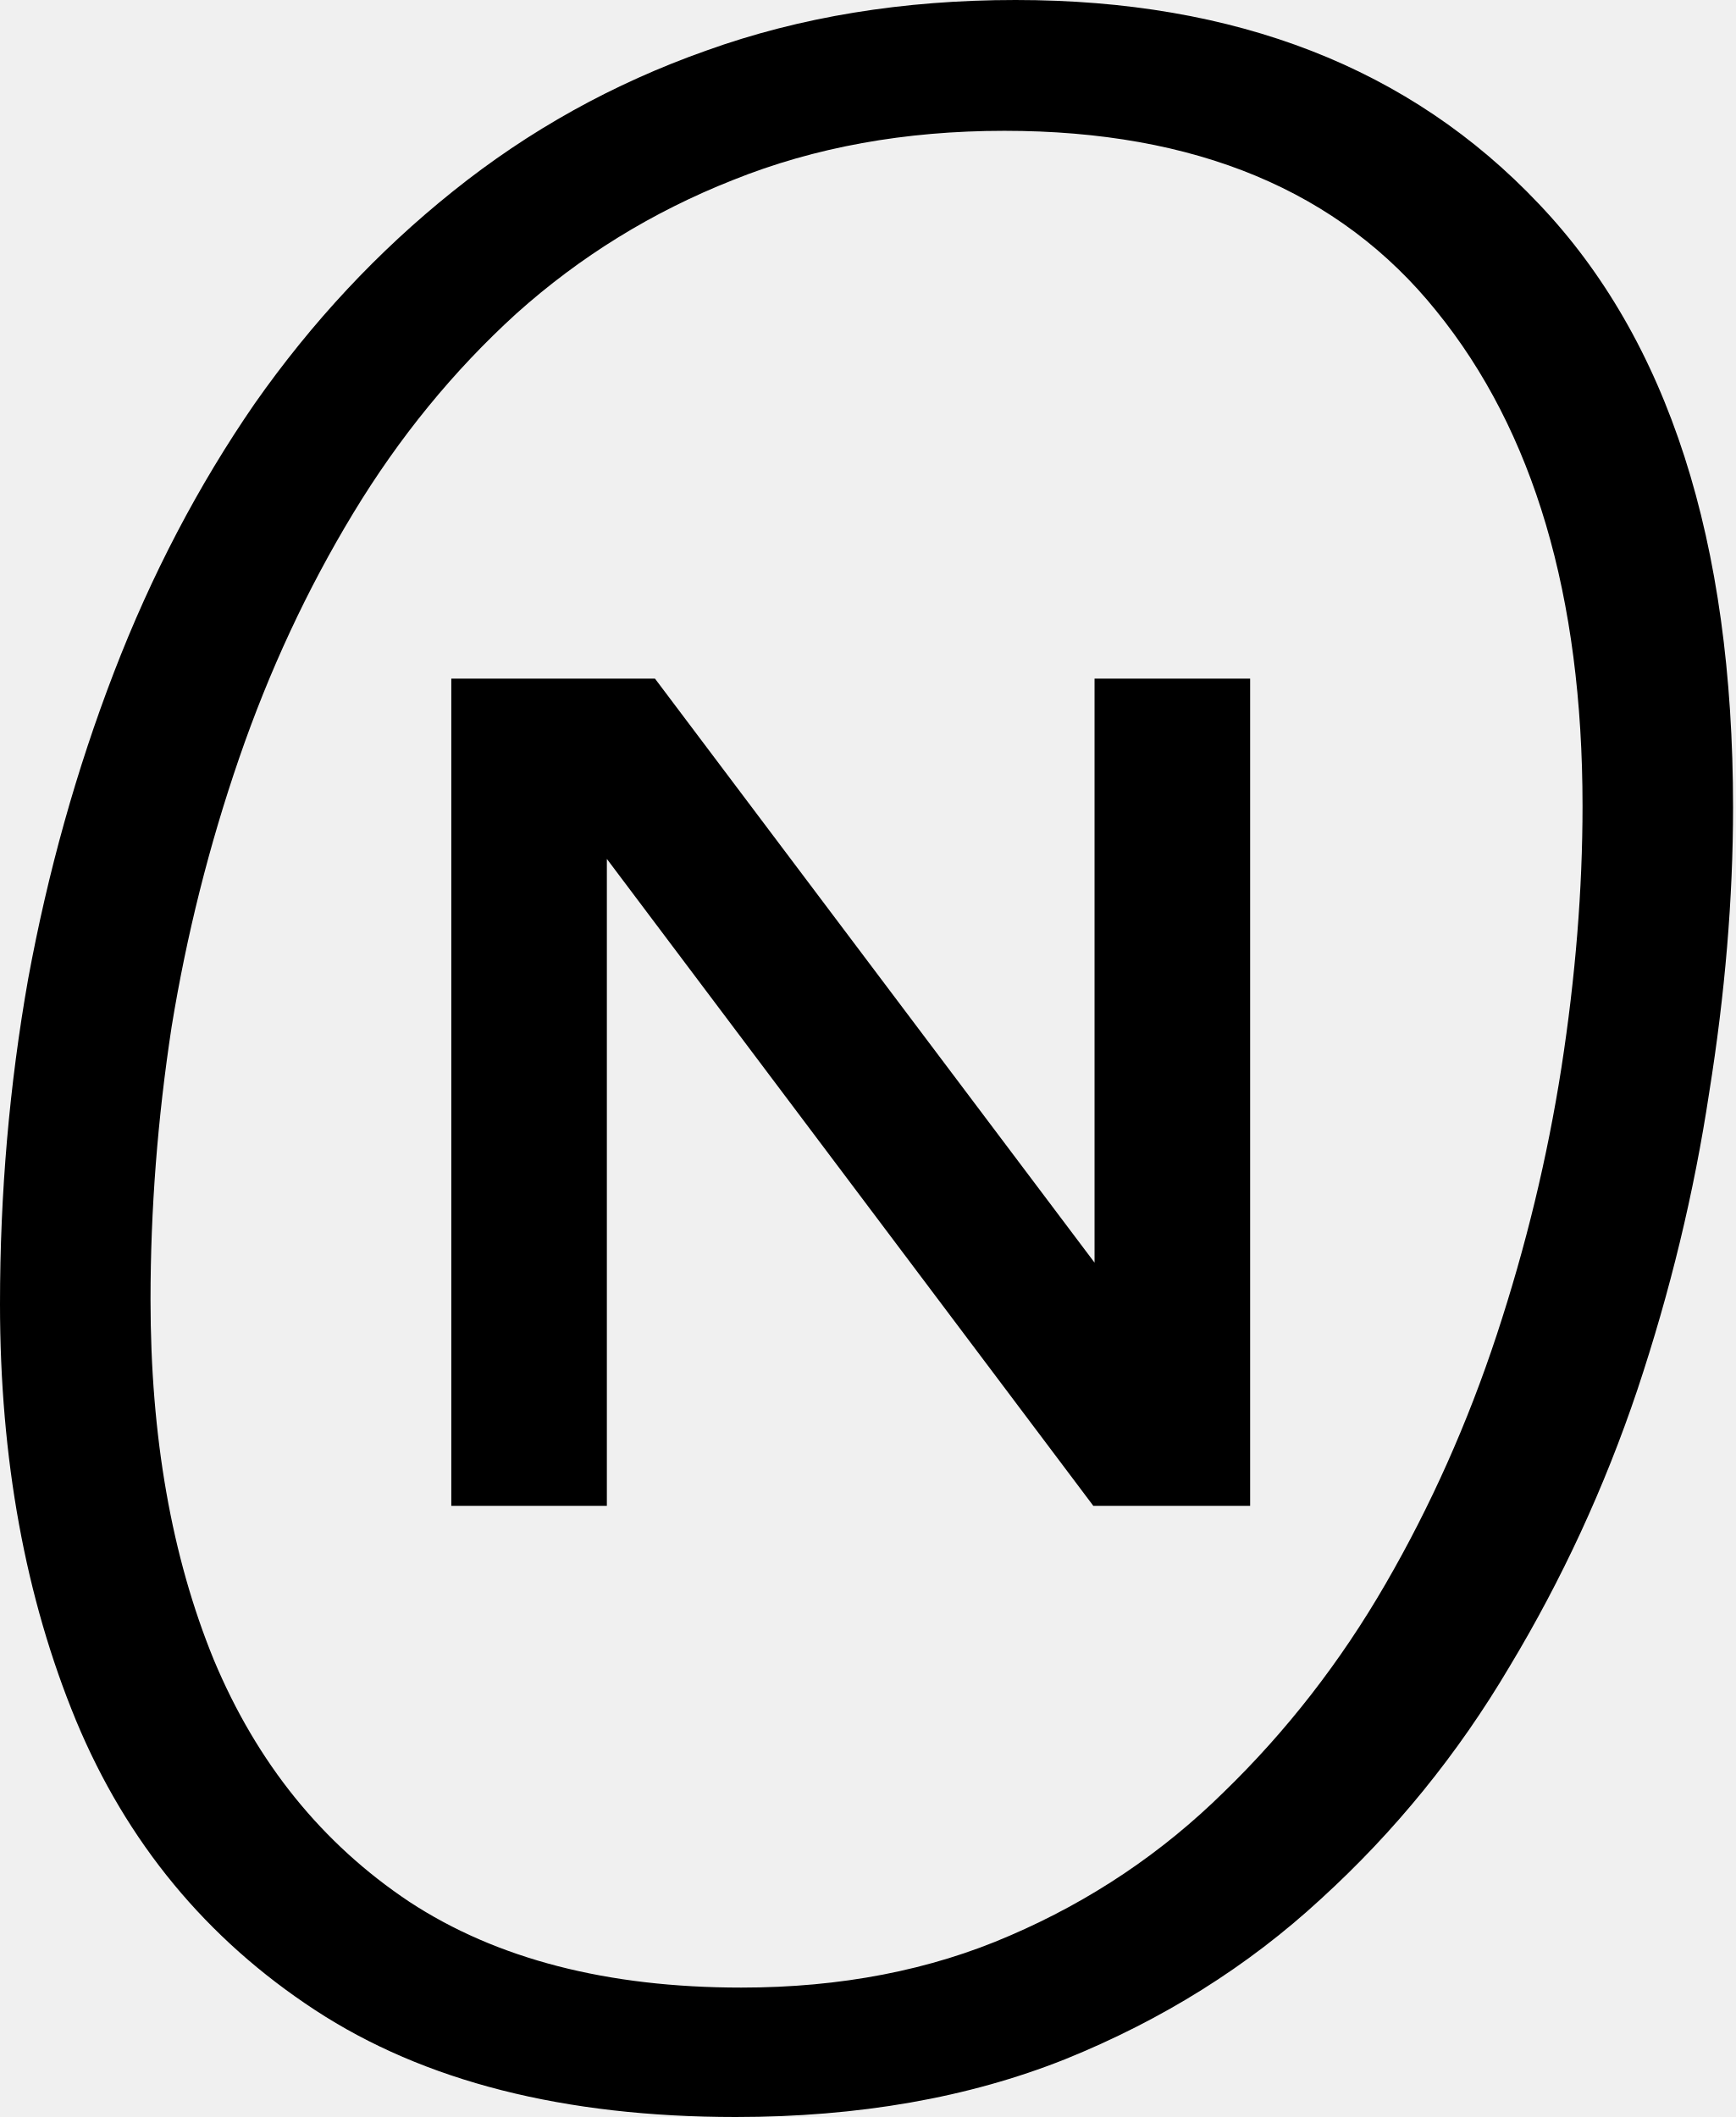
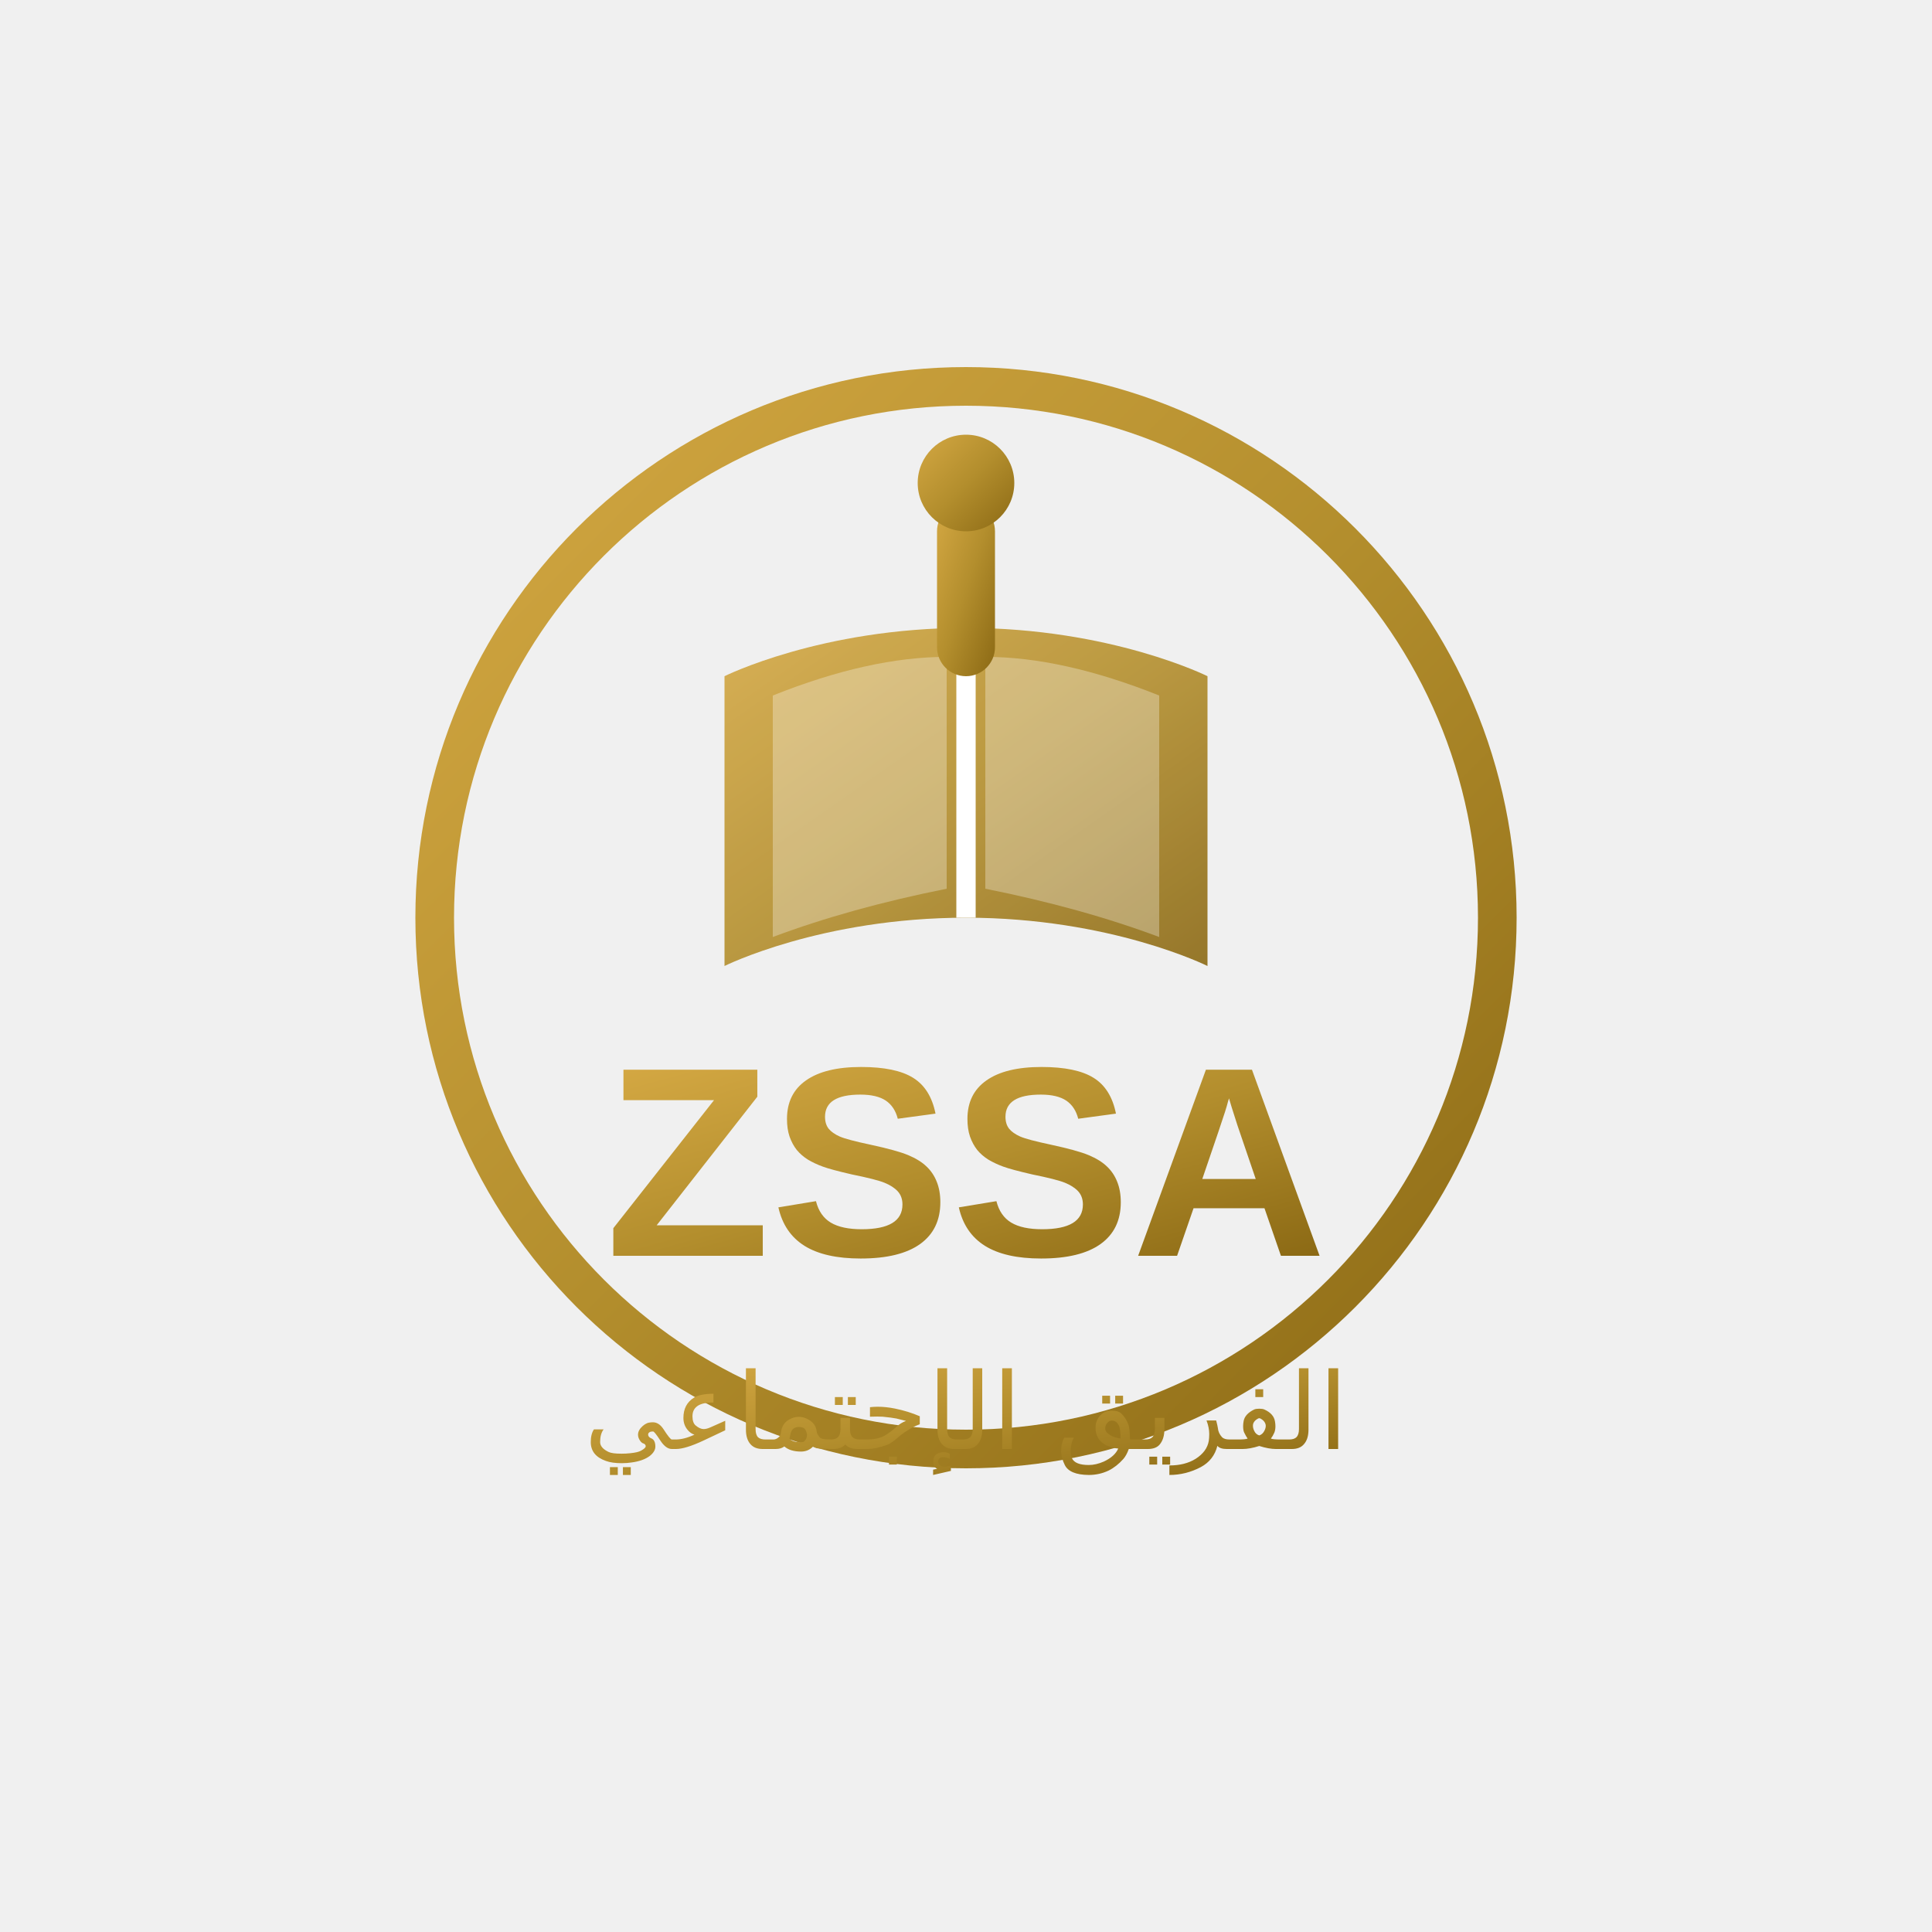
- <svg xmlns="http://www.w3.org/2000/svg" width="82" height="100" viewBox="0 0 82 100" fill="none">
-   <path d="M34.751 100C26.645 100 20.022 98.317 14.884 94.95C9.745 91.584 5.98 87.021 3.588 81.263C1.196 75.46 0 68.904 0 61.595C0 56.368 0.443 51.251 1.329 46.246C2.259 41.196 3.61 36.368 5.382 31.761C7.154 27.154 9.369 22.924 12.027 19.07C14.729 15.216 17.852 11.871 21.395 9.037C24.983 6.157 28.97 3.942 33.355 2.392C37.785 0.797 42.658 0 47.973 0C58.383 0 66.622 3.212 72.691 9.635C78.804 16.058 81.861 25.559 81.861 38.139C81.861 42.436 81.484 46.932 80.731 51.628C80.022 56.323 78.893 60.997 77.342 65.648C75.792 70.255 73.776 74.618 71.296 78.737C68.859 82.857 65.891 86.512 62.392 89.701C58.937 92.89 54.906 95.415 50.299 97.276C45.736 99.092 40.554 100 34.751 100ZM35.017 93.887C39.712 93.887 43.942 93.068 47.708 91.429C51.517 89.79 54.884 87.53 57.807 84.651C60.775 81.772 63.322 78.494 65.448 74.817C67.575 71.141 69.325 67.22 70.698 63.056C72.071 58.893 73.09 54.684 73.754 50.432C74.419 46.135 74.751 42.016 74.751 38.073C74.751 28.151 72.447 20.354 67.841 14.684C63.278 9.014 56.478 6.179 47.442 6.179C42.746 6.179 38.472 6.955 34.618 8.505C30.808 10.011 27.398 12.115 24.385 14.817C21.418 17.519 18.848 20.665 16.678 24.253C14.507 27.84 12.713 31.694 11.296 35.814C9.878 39.934 8.815 44.164 8.106 48.505C7.442 52.846 7.11 57.143 7.11 61.395C7.11 67.863 8.106 73.533 10.1 78.405C12.137 83.278 15.216 87.088 19.335 89.834C23.455 92.536 28.682 93.887 35.017 93.887Z" fill="black" />
-   <path d="M21.317 71.131V32.057H30.939L51.701 59.642V32.057H59.05V71.131H51.643L28.665 40.572V71.131H21.317Z" fill="black" />
+ <svg xmlns="http://www.w3.org/2000/svg" viewBox="0 0 200 200">
+   <defs>
+     <linearGradient id="goldGrad" x1="0%" y1="0%" x2="100%" y2="100%">
+       <stop offset="0%" style="stop-color:#D4A843" />
+       <stop offset="50%" style="stop-color:#B38E2D" />
+       <stop offset="100%" style="stop-color:#8B6914" />
+     </linearGradient>
+   </defs>
+   <circle cx="100" cy="95" r="55" fill="none" stroke="url(#goldGrad)" stroke-width="4" />
+   <path d="M75 70 C75 70, 85 65, 100 65 C115 65, 125 70, 125 70 L125 100 C125 100, 115 95, 100 95 C85 95, 75 100, 75 100 Z" fill="url(#goldGrad)" opacity="0.9" />
+   <line x1="100" y1="65" x2="100" y2="95" stroke="white" stroke-width="2" />
+   <path d="M80 72 Q90 68, 98 68 L98 92 Q88 94, 80 97 Z" fill="white" opacity="0.3" />
+   <path d="M120 72 Q110 68, 102 68 L102 92 Q112 94, 120 97 Z" fill="white" opacity="0.3" />
+   <rect x="97" y="52" width="6" height="18" rx="3" fill="url(#goldGrad)" />
+   <circle cx="100" cy="50" r="5" fill="url(#goldGrad)" />
+   <text x="100" y="130" text-anchor="middle" font-family="Arial, sans-serif" font-size="28" font-weight="900" fill="url(#goldGrad)">ZSSA</text>
+   <text x="100" y="150" text-anchor="middle" font-family="Arial, sans-serif" font-size="11" fill="url(#goldGrad)">الفريق الإجتماعي</text>
+   <line x1="70" y1="158" x2="130" y2="158" stroke="url(#goldGrad)" stroke-width="2" />
+   <line x1="80" y1="163" x2="120" y2="163" stroke="url(#goldGrad)" stroke-width="1.5" />
</svg>
